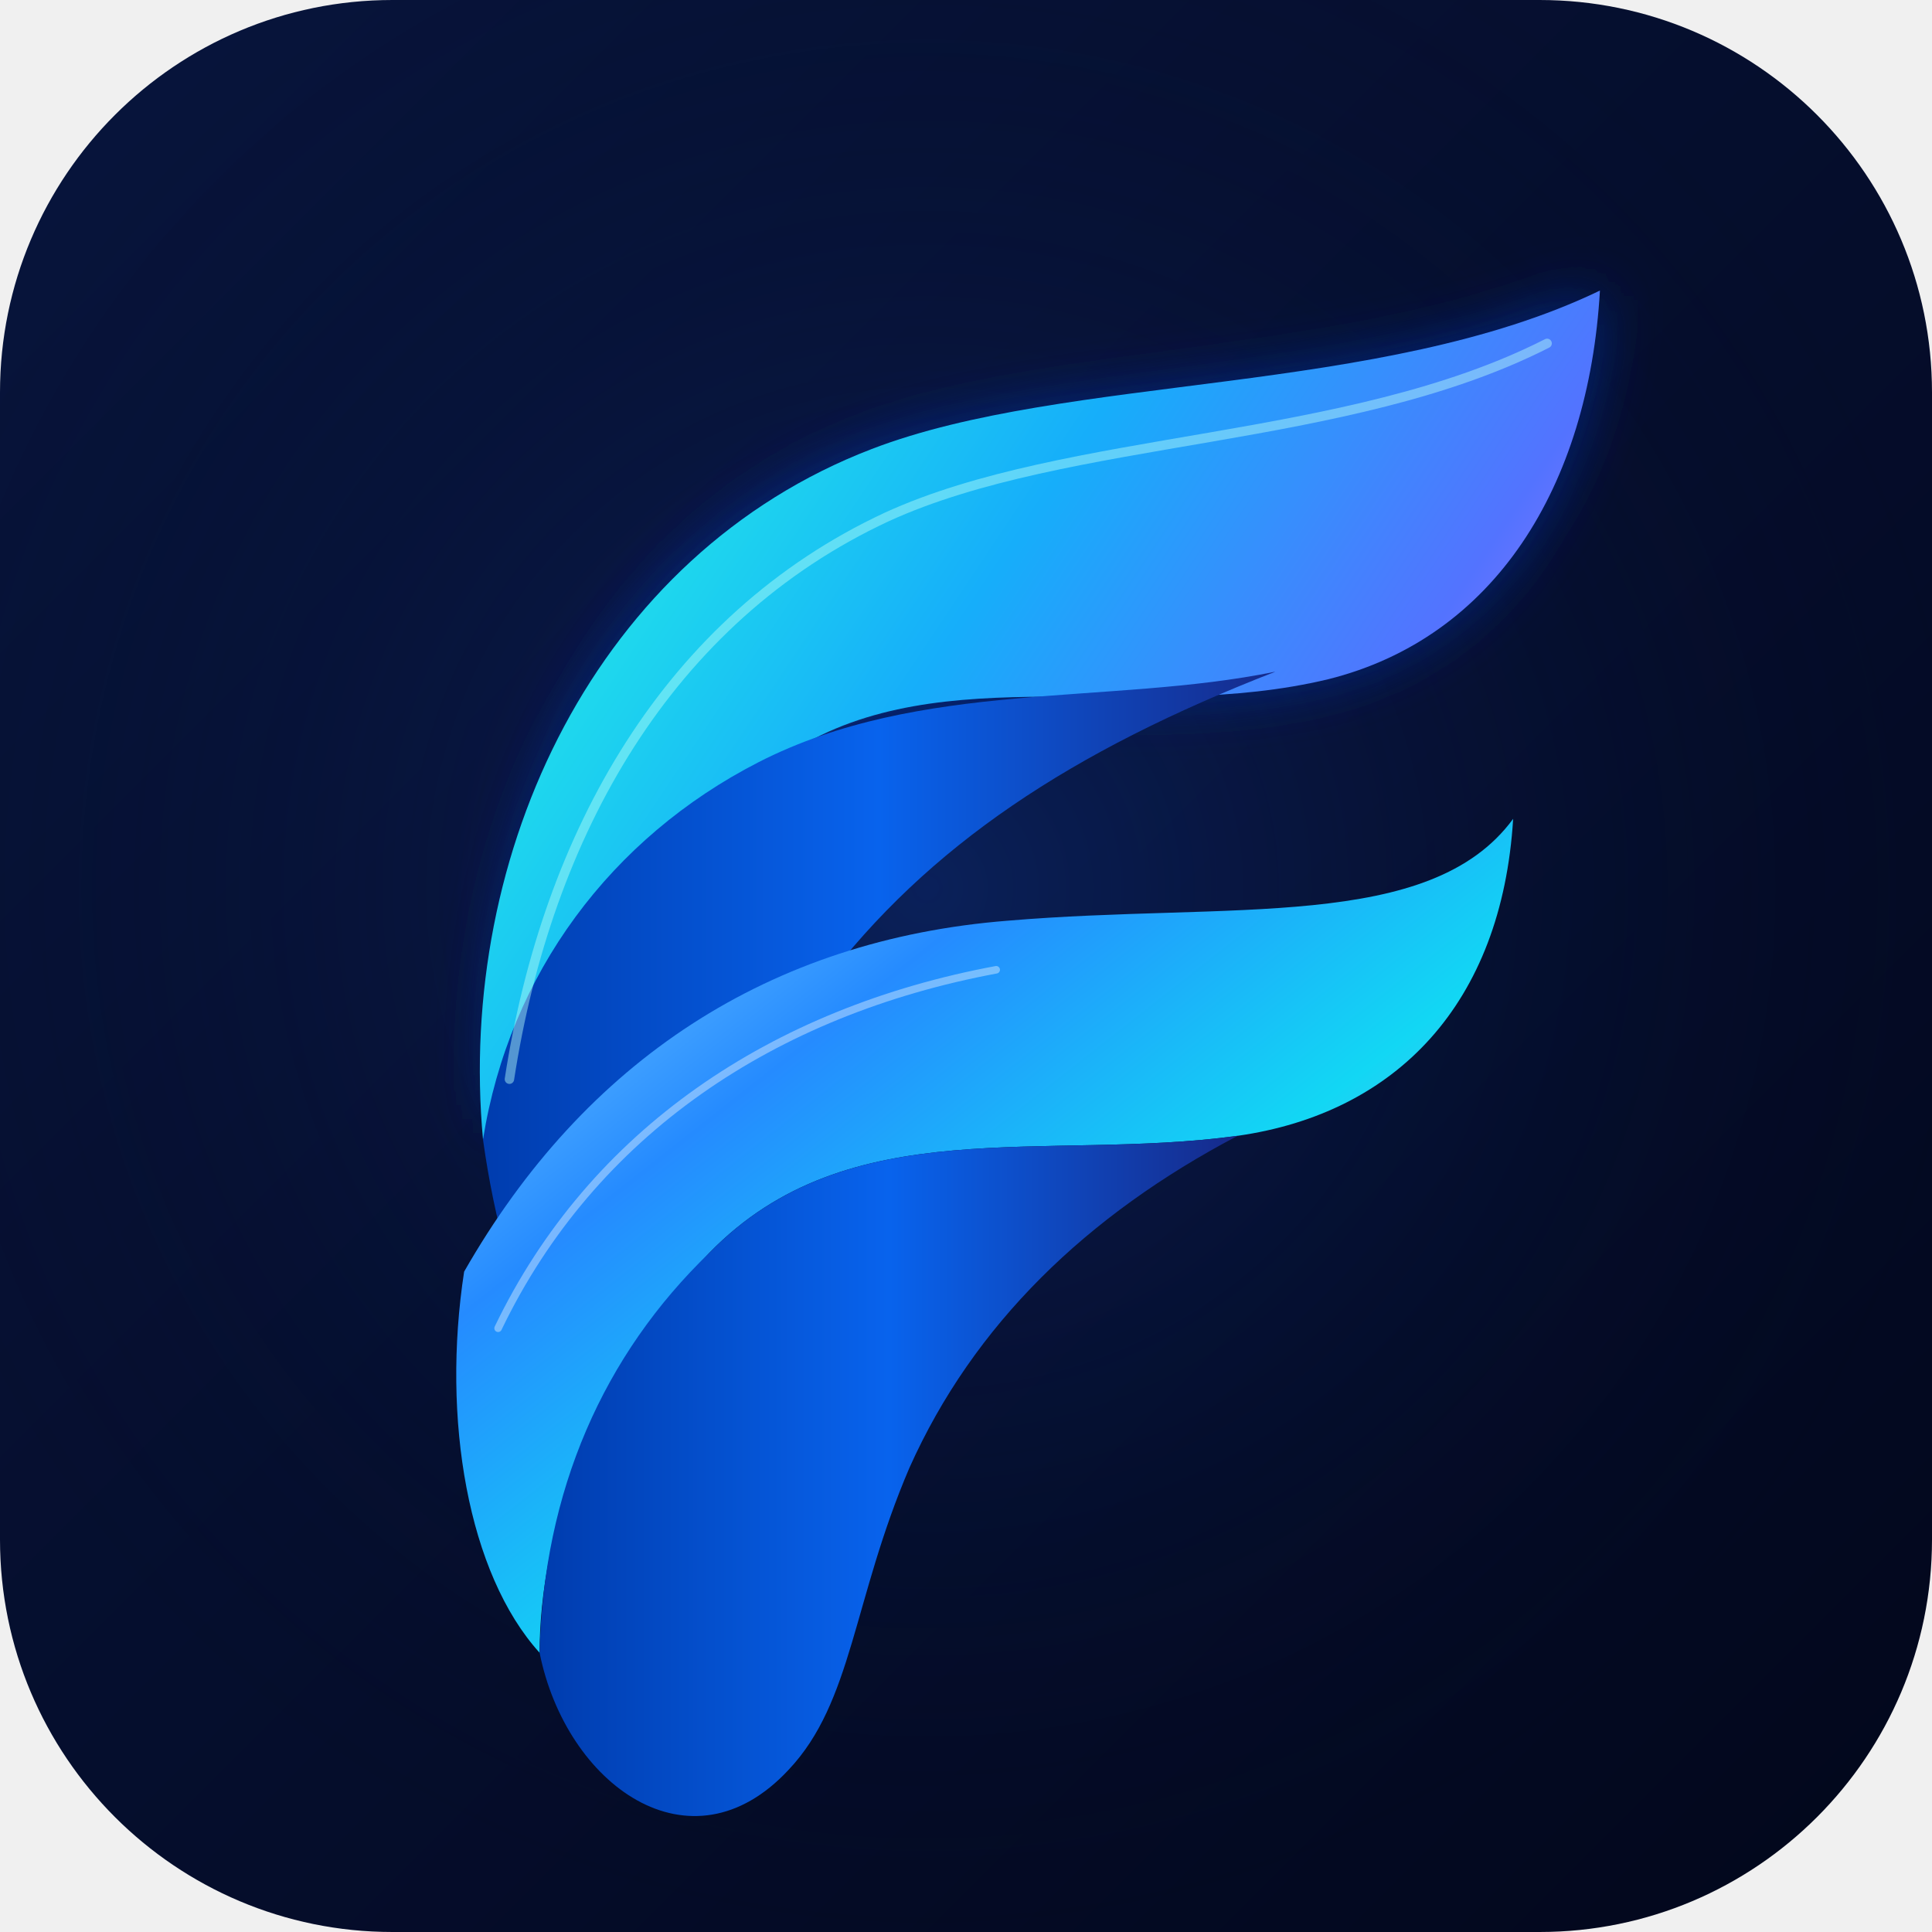
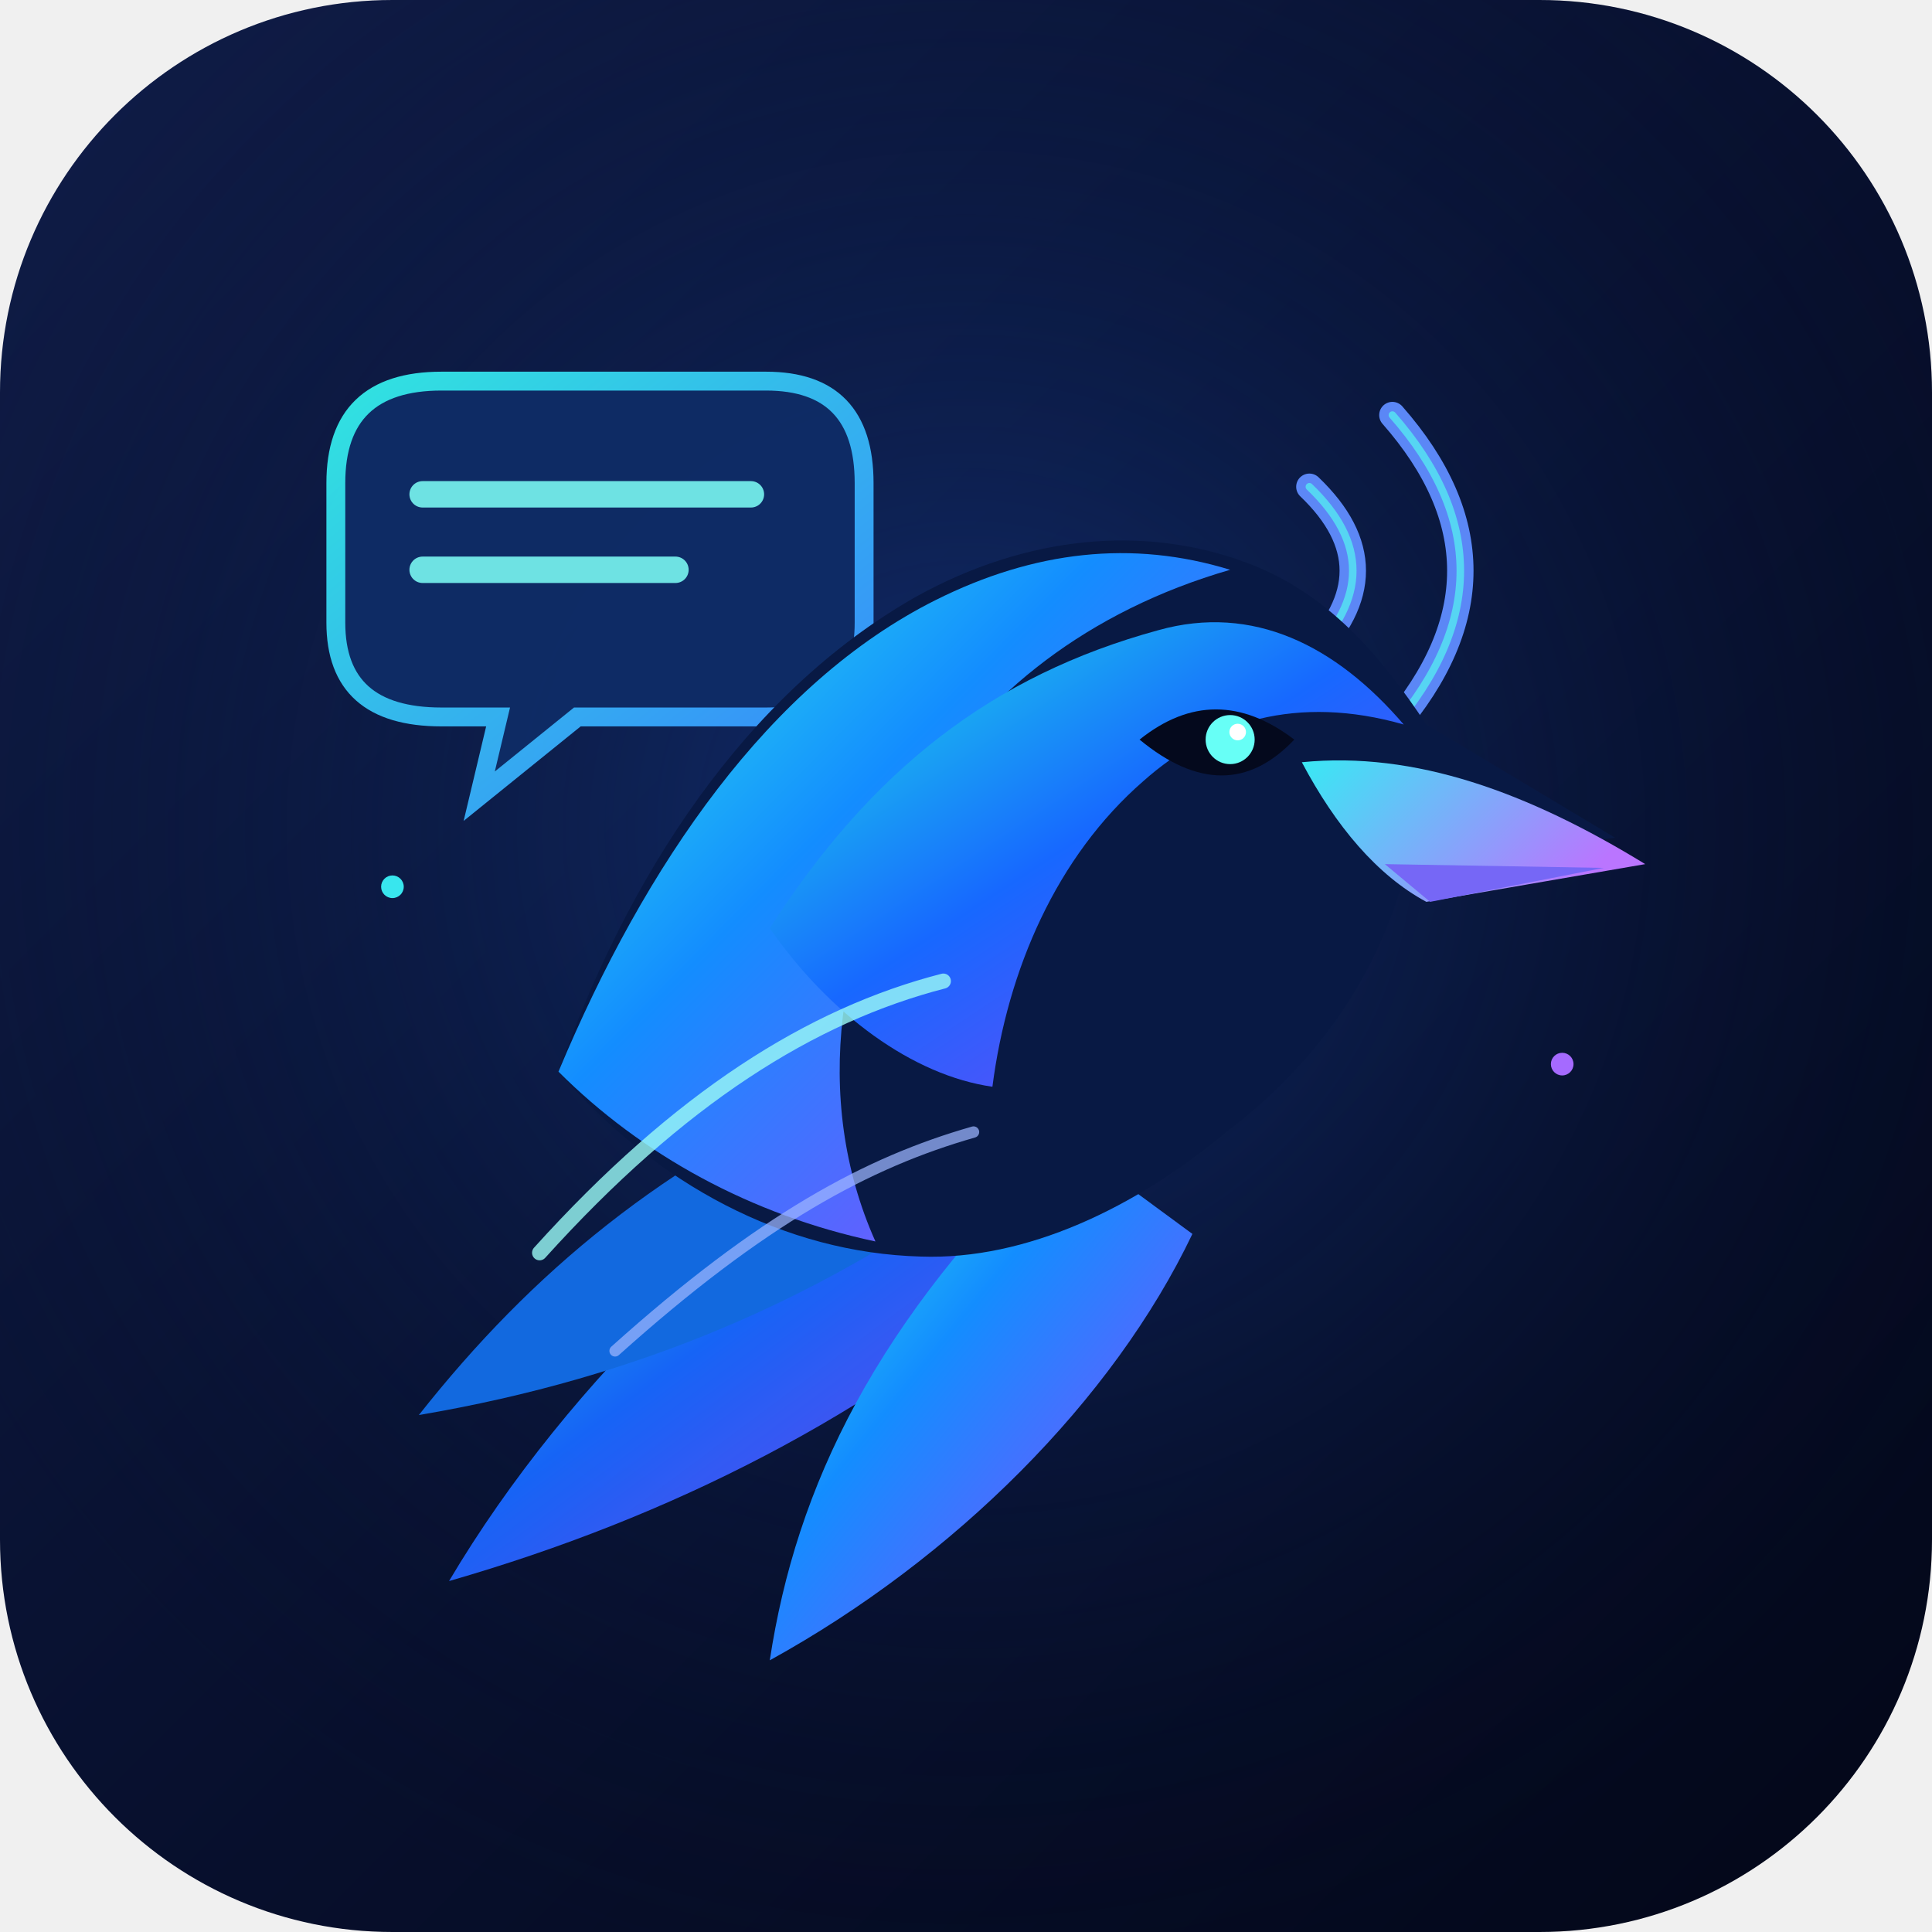
- <svg xmlns="http://www.w3.org/2000/svg" viewBox="0 0 512 512">
+ <svg xmlns="http://www.w3.org/2000/svg" viewBox="0 0 512 512" role="img" aria-label="Farnaz raven messenger icon">
  <defs>
    <linearGradient id="bg" x1="0" y1="0" x2="1" y2="1">
-       <stop offset="0" stop-color="#07153d" />
-       <stop offset=".55" stop-color="#050d2b" />
-       <stop offset="1" stop-color="#02071b" />
+       <stop stop-color="#101d49" />
+       <stop offset=".55" stop-color="#070f2c" />
+       <stop offset="1" stop-color="#030718" />
    </linearGradient>
-     <radialGradient id="glow" cx="48%" cy="46%" r="55%">
-       <stop offset="0" stop-color="#123c9d" stop-opacity=".4" />
-       <stop offset="1" stop-color="#02071b" stop-opacity="0" />
+     <radialGradient id="halo" cx=".5" cy=".43" r=".6">
+       <stop stop-color="#153d91" stop-opacity=".65" />
+       <stop offset="1" stop-color="#07102c" stop-opacity="0" />
    </radialGradient>
-     <linearGradient id="top" x1="0" y1=".3" x2="1" y2=".8">
-       <stop offset="0" stop-color="#23f2e5" />
-       <stop offset=".38" stop-color="#16aefa" />
-       <stop offset=".72" stop-color="#5373ff" />
-       <stop offset="1" stop-color="#dc75ff" />
+     <linearGradient id="feather" x1="0" y1="0" x2="1" y2="1">
+       <stop stop-color="#31f4e6" />
+       <stop offset=".4" stop-color="#138dff" />
+       <stop offset=".72" stop-color="#5c63ff" />
+       <stop offset="1" stop-color="#d66cff" />
    </linearGradient>
-     <linearGradient id="lower" x1="0" y1="0" x2="1" y2="1">
-       <stop offset="0" stop-color="#8bdcff" />
-       <stop offset=".3" stop-color="#258bff" />
-       <stop offset=".58" stop-color="#12d7f4" />
-       <stop offset="1" stop-color="#ed83ff" />
+     <linearGradient id="wing" x1="0" y1="0" x2=".9" y2="1">
+       <stop stop-color="#1be8e5" />
+       <stop offset=".5" stop-color="#1768ff" />
+       <stop offset="1" stop-color="#7c42f5" />
    </linearGradient>
-     <linearGradient id="side" x1="0" y1="0" x2="1" y2="0">
-       <stop offset="0" stop-color="#003cae" />
-       <stop offset=".5" stop-color="#0863ed" />
-       <stop offset="1" stop-color="#162a8b" />
+     <linearGradient id="beak" x1="0" y1="0" x2="1" y2=".4">
+       <stop stop-color="#38e9f4" />
+       <stop offset="1" stop-color="#ba75ff" />
    </linearGradient>
-     <filter id="shadow" x="-30%" y="-30%" width="160%" height="160%">
-       <feGaussianBlur stdDeviation="8" />
+     <linearGradient id="bubble" x1="0" y1="0" x2="1" y2="1">
+       <stop stop-color="#32e7e3" />
+       <stop offset="1" stop-color="#3887ff" />
+     </linearGradient>
+     <filter id="softGlow" x="-40%" y="-40%" width="180%" height="180%">
+       <feGaussianBlur stdDeviation="7" />
    </filter>
  </defs>
  <rect width="512" height="512" rx="104" fill="url(#bg)" />
-   <rect width="512" height="512" rx="104" fill="url(#glow)" />
-   <path d="M132 302 C125 225 160 145 232 119 C282 101 365 105 424 77 C421 128 396 168 352 179 C304 191 250 174 211 199 C169 225 150 267 132 302Z" fill="#102d9e" opacity=".75" filter="url(#shadow)" />
-   <path d="M128 302 C121 226 158 147 231 119 C283 99 366 105 424 77 C421 129 396 169 352 180 C302 192 250 174 210 199 C170 224 149 267 128 302Z" fill="url(#top)" />
-   <path d="M128 302 C135 258 162 222 201 202 C244 180 294 187 338 178 C284 199 246 224 218 261 C190 297 179 351 178 404 C150 382 134 345 128 302Z" fill="url(#side)" />
-   <path d="M123 337 C155 281 204 249 267 244 C326 239 379 247 401 217 C398 266 370 295 328 301 C277 308 225 294 188 332 C156 365 143 407 143 438 C124 417 117 376 123 337Z" fill="url(#lower)" />
-   <path d="M143 438 C144 395 160 359 188 332 C225 294 277 308 328 301 C288 322 258 351 241 389 C226 424 226 451 209 469 C183 497 150 473 143 438Z" fill="url(#side)" />
-   <path d="M135 286 C145 221 177 164 235 137 C283 115 357 118 410 91" fill="none" stroke="#b8fff9" stroke-opacity=".45" stroke-width="2.5" stroke-linecap="round" />
-   <path d="M132 352 C157 300 205 268 264 257" fill="none" stroke="#ffffff" stroke-opacity=".38" stroke-width="2" stroke-linecap="round" />
+   <rect width="512" height="512" rx="104" fill="url(#halo)" />
+   <path d="M89 128 Q89 101 117 101 H203 Q229 101 229 128 V165 Q229 190 203 190 H153 L127 211 L132 190 H117 Q89 190 89 165Z" fill="#0e2b65" stroke="url(#bubble)" stroke-width="5" opacity=".98" />
+   <path d="M112 131 H199 M112 151 H179" stroke="#79f6f1" stroke-width="7" stroke-linecap="round" opacity=".9" />
+   <path d="M347 129 Q370 151 347 174 M369 110 Q405 151 369 193" fill="none" stroke="#5f8dff" stroke-width="7" stroke-linecap="round" opacity=".95" />
+   <path d="M347 129 Q370 151 347 174 M369 110 Q405 151 369 193" fill="none" stroke="#55e8f3" stroke-width="2" stroke-linecap="round" opacity=".8" />
+   <path d="M253 289 C203 316 151 365 119 419 C178 402 231 375 276 336Z" fill="url(#wing)" opacity=".95" />
+   <path d="M282 302 C232 350 211 394 204 440 C253 413 295 371 316 327Z" fill="url(#feather)" />
+   <path d="M226 286 C176 308 141 337 111 375 C170 365 217 344 259 314Z" fill="#1269df" />
+   <path d="M148 284 C166 233 197 184 243 158 C272 142 303 139 330 149 C352 157 366 174 378 192 L428 222 L373 229 C366 257 350 281 325 300 C301 320 272 334 244 333 C208 332 174 314 148 284Z" fill="#081944" />
+   <path d="M148 284 C171 229 204 181 248 159 C274 146 300 143 326 151 C288 162 261 184 244 211 C222 247 215 291 232 329 C199 322 170 306 148 284Z" fill="url(#feather)" />
+   <path d="M204 246 C231 204 263 179 307 167 C332 160 354 171 372 192 C344 184 321 191 303 207 C280 227 267 257 263 288 C242 285 220 269 204 246Z" fill="url(#wing)" />
+   <path d="M345 202 C375 199 405 210 436 229 L378 239 C365 232 354 219 345 202Z" fill="url(#beak)" />
+   <path d="M367 229 L425 230 L379 239Z" fill="#7667f6" />
+   <path d="M302 196 Q322 180 343 196 Q325 215 302 196Z" fill="#04091d" />
+   <circle cx="326" cy="196" r="6.5" fill="#67fff6" />
+   <circle cx="328" cy="194" r="2.2" fill="#ffffff" />
+   <path d="M143 332 C180 291 215 269 250 260" fill="none" stroke="#9afbf6" stroke-width="4" stroke-linecap="round" opacity=".8" />
+   <path d="M163 358 C202 323 230 308 258 300" fill="none" stroke="#9cb6ff" stroke-width="3" stroke-linecap="round" opacity=".72" />
+   <circle cx="104" cy="235" r="3" fill="#38e6ee" />
+   <circle cx="414" cy="282" r="3" fill="#a56aff" />
</svg>
